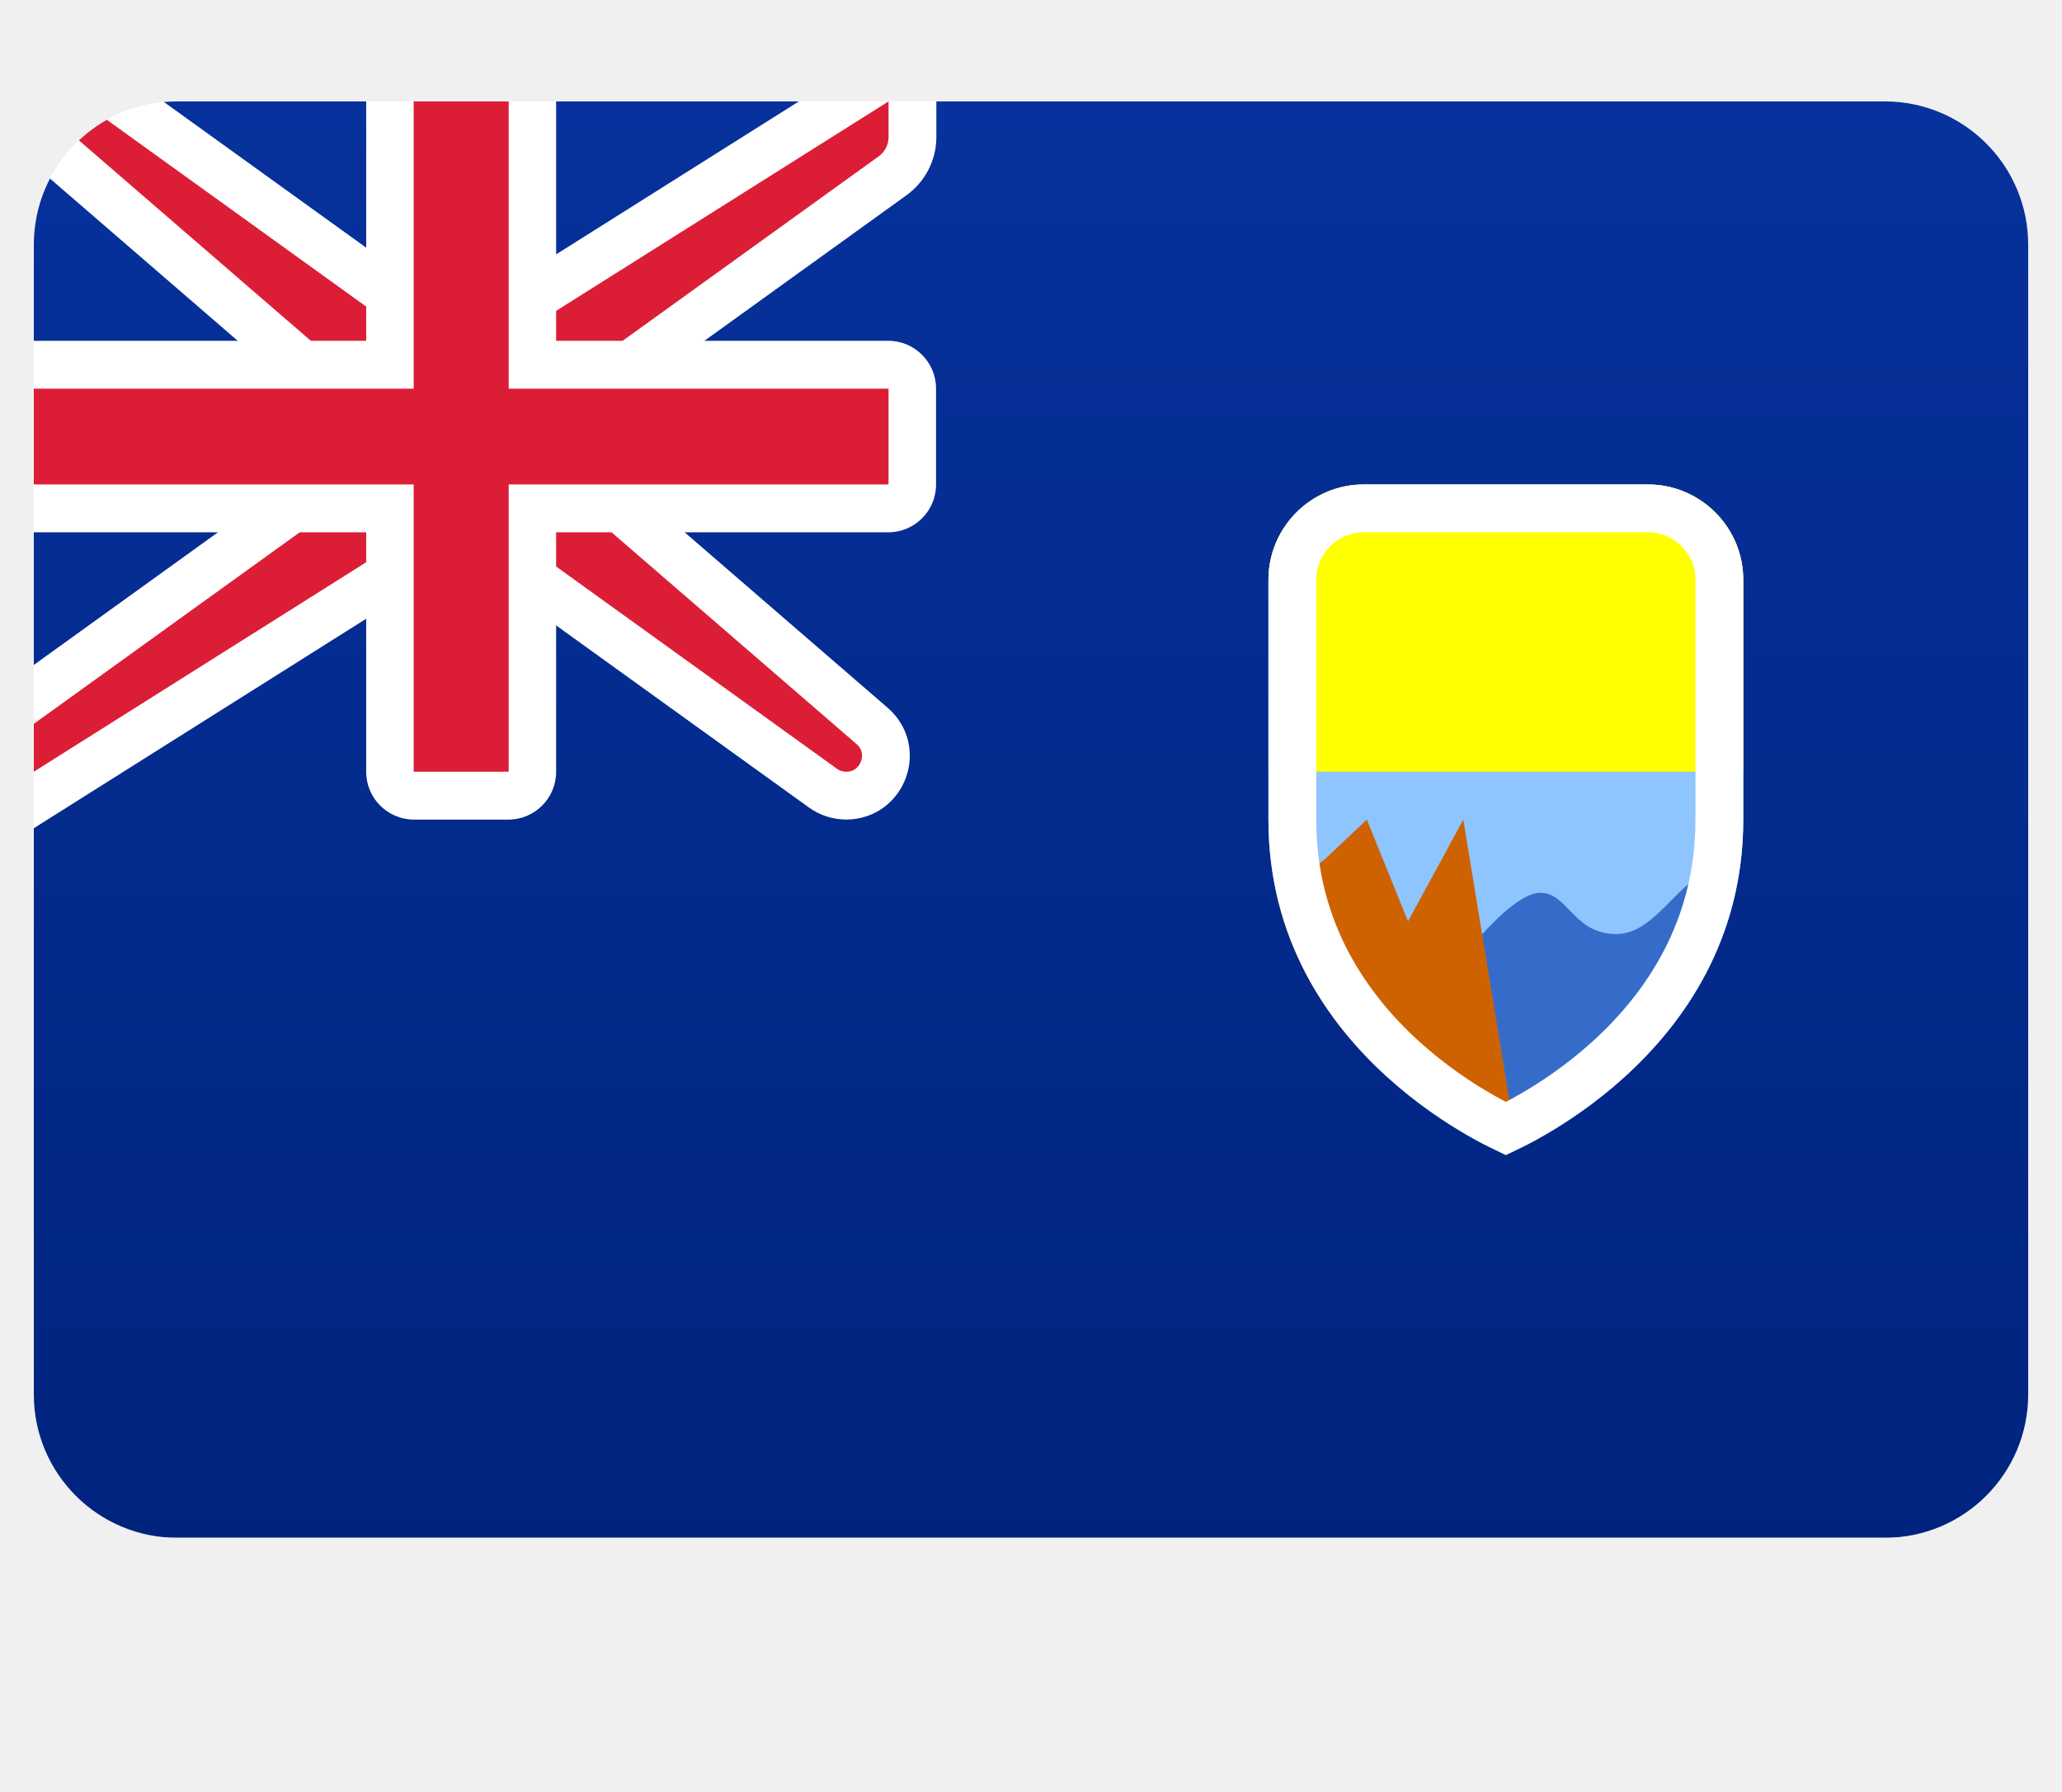
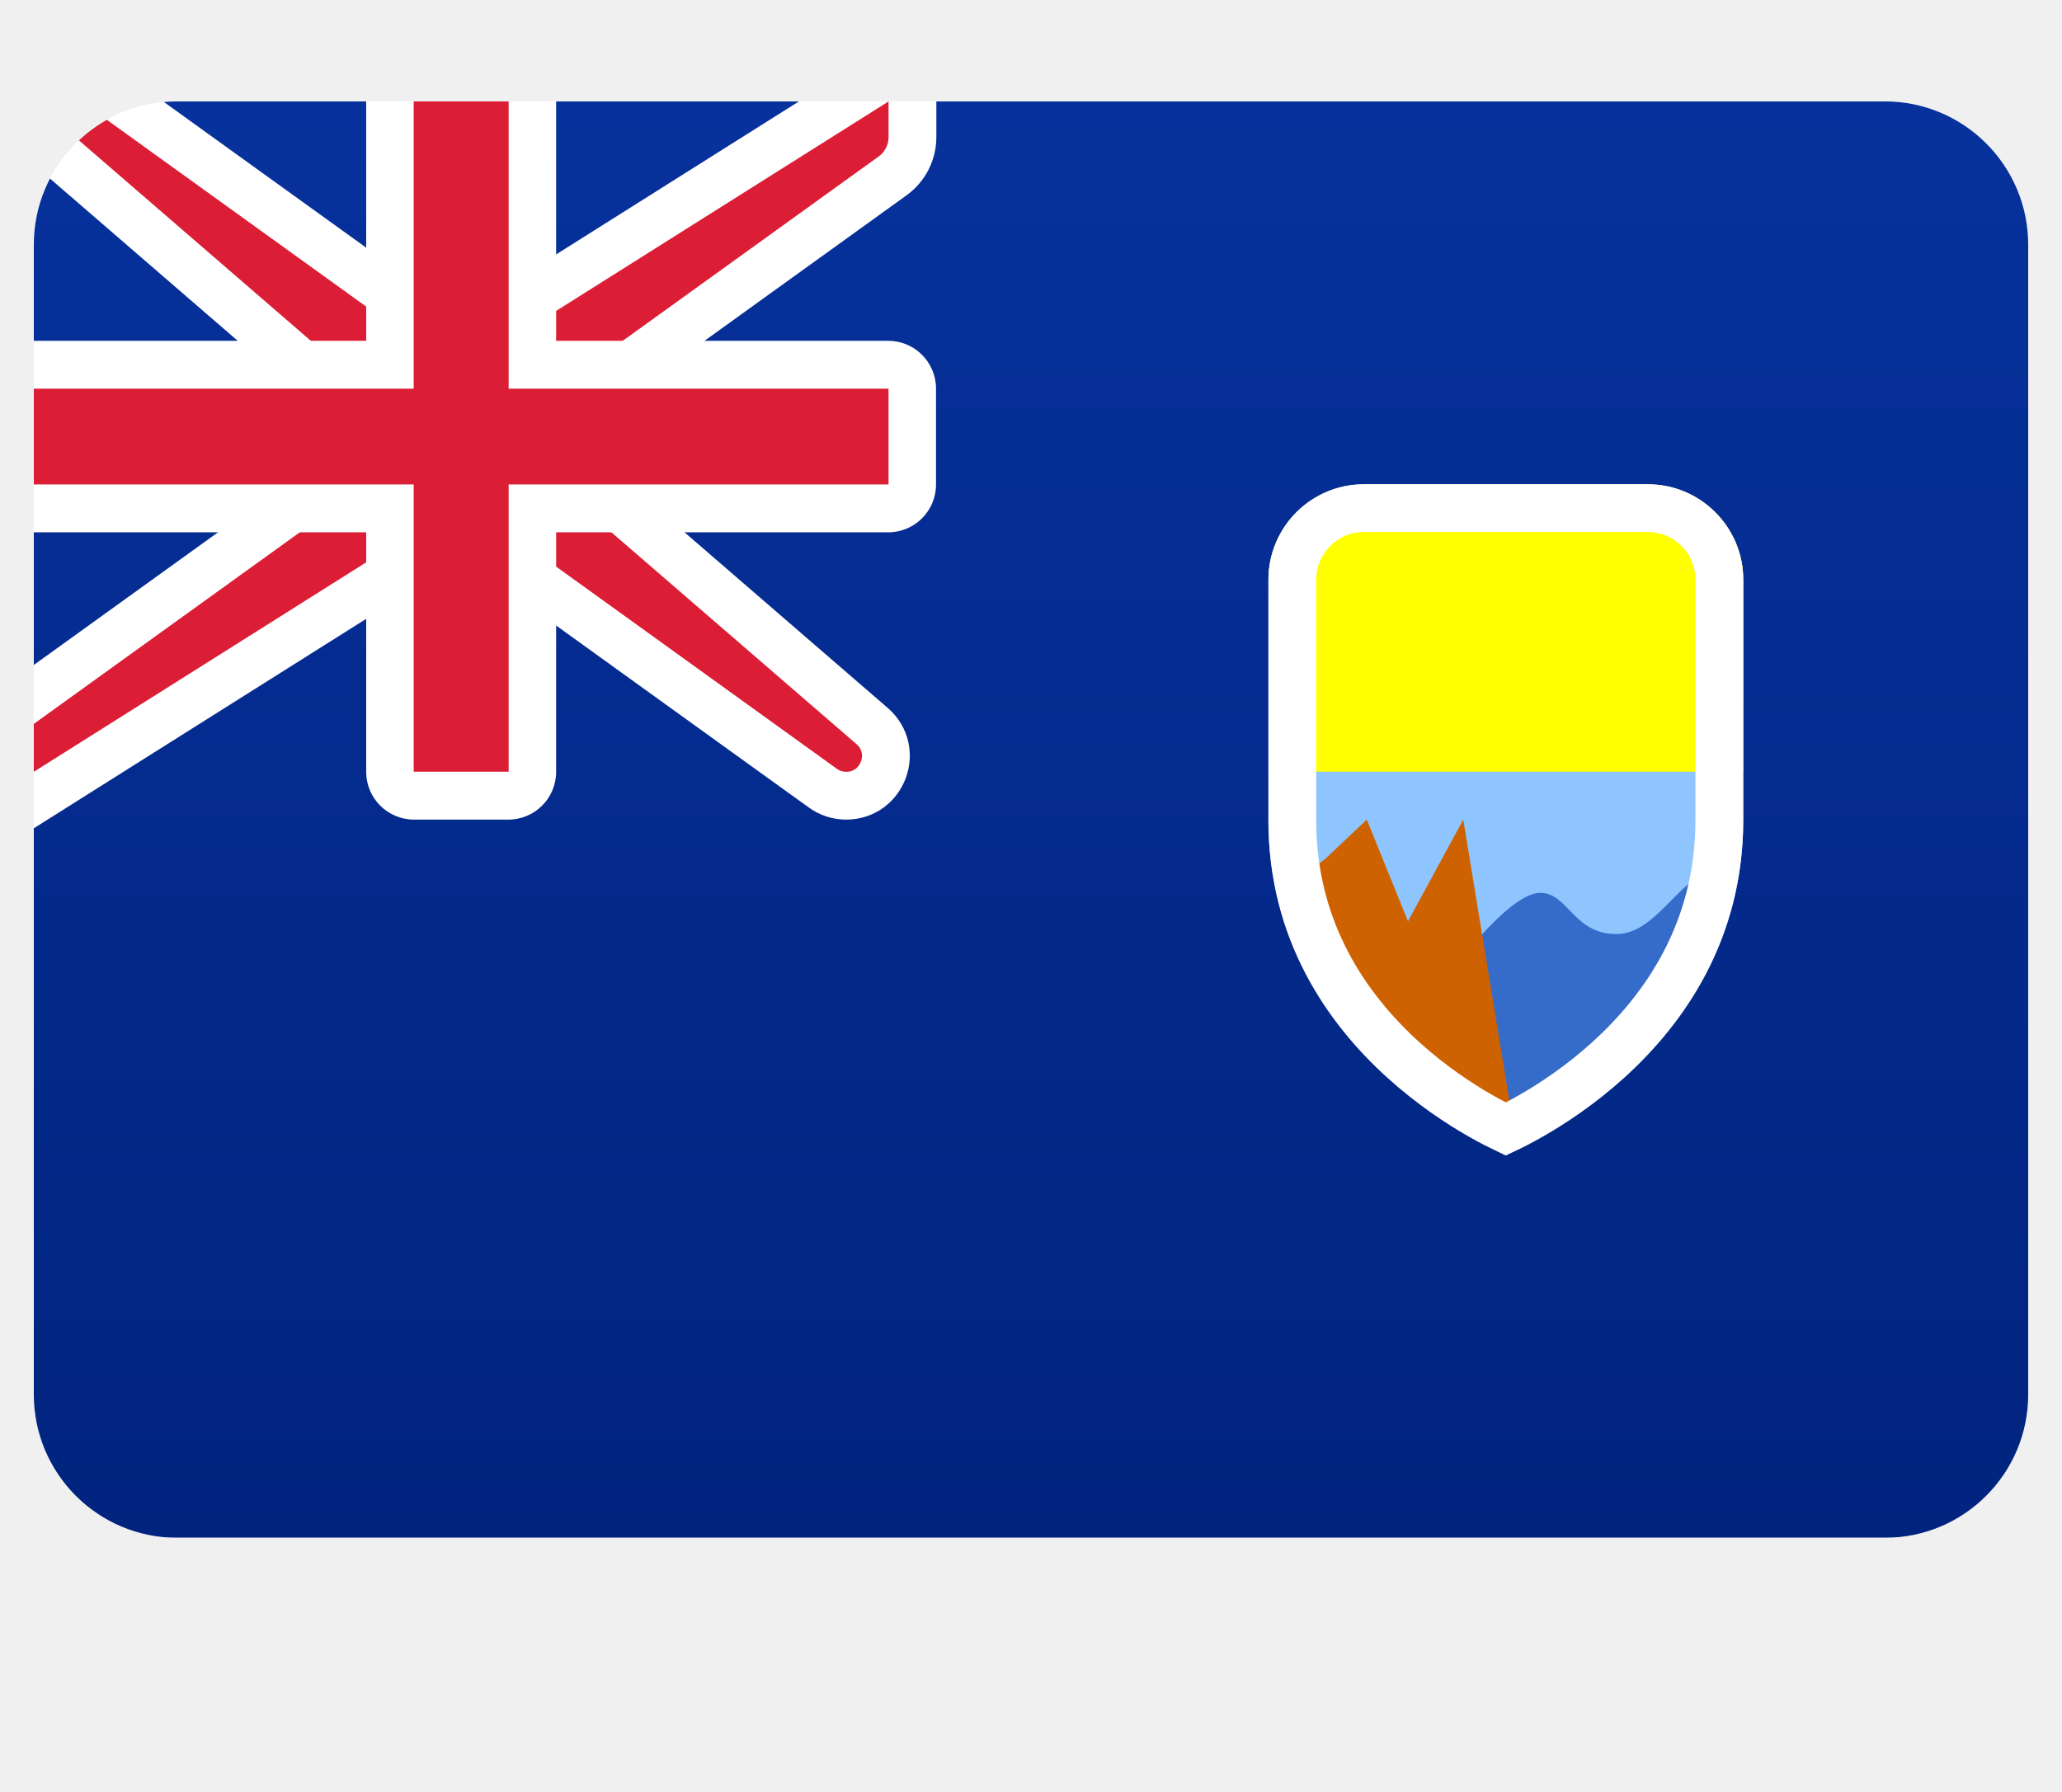
- <svg xmlns="http://www.w3.org/2000/svg" width="61" height="53" viewBox="0 0 61 53" fill="none">
-   <rect x="1" y="3" width="59" height="42.5" rx="4.243" fill="white" />
-   <mask id="mask0" mask-type="alpha" maskUnits="userSpaceOnUse" x="1" y="3" width="59" height="43">
-     <rect x="1" y="3" width="59" height="42.5" rx="4.243" fill="white" />
+ <svg xmlns="http://www.w3.org/2000/svg" fill="none" height="53" viewBox="0 0 61 53" width="61">
+   <linearGradient id="a" gradientUnits="userSpaceOnUse" x1="1" x2="1" y1="3" y2="45.5">
+     <stop offset="0" stop-color="#07319c" />
+     <stop offset="1" stop-color="#00247e" />
+   </linearGradient>
+   <mask id="b" height="43" maskUnits="userSpaceOnUse" width="59" x="1" y="3">
+     <rect fill="#fff" height="42.5" rx="4.243" width="59" x="1" y="3" />
  </mask>
-   <g mask="url(#mask0)">
-     <rect x="1" y="3" width="59" height="42.5" fill="url(#paint0_linear)" />
-     <path fill-rule="evenodd" clip-rule="evenodd" d="M37.524 24.25C37.524 21.924 37.524 19.174 37.524 17.16C37.524 15.598 38.79 14.333 40.352 14.333H48.743C50.305 14.333 51.572 15.598 51.572 17.16C51.572 19.174 51.572 21.924 51.572 24.25C51.572 31.333 44.548 34.167 44.548 34.167C44.548 34.167 37.524 31.333 37.524 24.25Z" fill="#8FC5FF" />
-     <mask id="mask1" mask-type="alpha" maskUnits="userSpaceOnUse" x="37" y="14" width="15" height="21">
-       <path fill-rule="evenodd" clip-rule="evenodd" d="M37.524 24.25C37.524 21.924 37.524 19.174 37.524 17.16C37.524 15.598 38.79 14.333 40.352 14.333H48.743C50.305 14.333 51.572 15.598 51.572 17.16C51.572 19.174 51.572 21.924 51.572 24.25C51.572 31.333 44.548 34.167 44.548 34.167C44.548 34.167 37.524 31.333 37.524 24.25Z" fill="white" />
-     </mask>
-     <g mask="url(#mask1)">
-       <path fill-rule="evenodd" clip-rule="evenodd" d="M43.332 28.253C43.332 28.253 44.738 26.416 45.565 26.416C46.392 26.416 46.544 27.636 47.816 27.636C49.088 27.636 49.759 25.692 50.984 25.692C52.209 25.692 50.984 32.068 50.984 32.068L49.324 33.794L39.607 34.926L43.332 28.253Z" fill="#366CC9" />
-       <path fill-rule="evenodd" clip-rule="evenodd" d="M39.194 25.421L40.435 24.25L41.653 27.258L43.289 24.25L44.696 32.825L42.356 32.345L34.714 28.822L39.194 25.421Z" fill="#CF6200" />
-       <rect x="37.524" y="14.333" width="14.048" height="8.5" fill="#FFFF00" />
+   <mask id="c" height="21" maskUnits="userSpaceOnUse" width="15" x="37" y="14">
+     <path clip-rule="evenodd" d="m37.524 24.25c0-2.326 0-5.076 0-7.09 0-1.562 1.266-2.827 2.829-2.827h8.39c1.562 0 2.829 1.264 2.829 2.827v7.09c0 7.083-7.024 9.917-7.024 9.917s-7.024-2.833-7.024-9.917z" fill="#fff" fill-rule="evenodd" />
+   </mask>
+   <mask height="21" maskUnits="userSpaceOnUse" width="15" x="37" y="14">
+     <path d="m38.231 24.25v-.109-.11-.111-.111-.112-.112-.113-.113-.113-.114-.114-.115-.057-.014-.014-.029-.115-.115-.116-.116-.116-.116-.116-.116-.116-.116-.058-.015-.015-.015-.015-.015-.015-.015-.015-.015-.015-.015-.015-.015-.015-.015-.015-.015-.015-.015-.015-.015-.015-.015-.015-.015-.015-.015-.015-.015-.015-.015-.015-.015-.015-.015-.015-.015-.015-.015-.015-.015-.015-.015-.015-.015-.014-.015-.015-.015-.014-.015-.015-.014-.015-.015-.014-.015-.014-.015-.014-.014-.015-.014-.014-.015-.014-.014-.014-.014-.014-.015-.014-.014-.014-.014-.014-.014-.014-.014-.014-.014-.014-.014-.014-.014-.014-.014-.014-.014-.014-.014-.014-.014-.014-.014-.014-.014-.014-.014-.014-.014-.014-.014-.014-.014-.014-.014-.014-.014-.014-.014-.014-.014-.014-.014-.014-.014-.014-.014-.014-.014-.014-.014-.014-.113-.112-.112-.112-.111-.11-.11-.109-.108-.108-.107-.106-.106-.105-.104-.103-.103-.203-.199-.195-.191c0-1.171.949-2.12 2.121-2.12h8.39c1.172 0 2.121.949 2.121 2.12v.012.012.012.012.012.012.012.012.012.012.012.012.012.012.012.012.012.012.012.012.012.012.012.012.012.012.012.012.012.012.012.012.012.012.012.012.012.012.013.012.012.013.012.013.013.013.013.013.013.013.013.013.013.013.013.013.013.013.013.013.013.013.013.013.013.013.013.013.013.013.013.013.013.013.013.013.013.013.013.013.013.013.013.013.013.013.013.013.013.013.013.013.013.013.013.013.013.013.013.013.013.013.013.013.013.013.013.013.013.013.013.013.013.013.013.013.013.013.013.013.013.013.013.013.013.013.013.014.013.013.014.014.014.013.014.014.014.014.014.014.014.014.014.014.014.014.014.014.014.014.014.014.014.014.014.014.014.014.014.014.014.014.014.014.014.014.014.014.014.014.014.014.014.014.014.014.014.014.014.014.014.014.014.014.014.014.014.014.014.014.014.014.014.014.014.014.014.014.014.014.014.014.014.014.014.014.014.014.014.014.014.014.014.014.014.014.014.014.014.014.014.014.014.014.014.014.014.014.014.014.014.014.014.014.014.014.014.014.014.014.014.014.014.014.014.014.014.014.014.014.014.014.014.015.014.014.014.014.014.015.014.014.015.014.014.015.014.015.014.015.015.014.015.015.014.015.015.015.014.015.015.015.015.015.015.015.015.015.015.015.015.015.015.015.015.015.015.015.015.015.015.015.015.015.015.015.015.015.015.015.015.015.015.015.015.015.015.015.015.015.015.015.015.015.015.015.015.015.015.015.015.015.015.015.015.015.015.015.015.015.015.015.015.015.015.015.015.015.015.015.015.015.015.015.015.015.015.015.015.015.015.015.015.015.015.015.015.015.015.014.015.015.015.015.014.015.015.014.015.015.014.015.014.015.014.015.014.014.015.014.014.015.014.014.014.014.014.014.014.014.014.014.014.014.014.014.014.014.014.014.014.014.014.014.014.014.014.014.014.014.014.014.014.014.014.014.014.014.014.014.014.014.014.014.014.014.014.014.014.014.014.014.014.014.014.014.014.014.014.014.014.014.014.014.014.014.014.014.014.014.014.014.014.014.014.014.014.014.014.014.014.014.014.014.014.014.014.014.014.014.014.014.014.014.014.014.014.014.014.014.014.014.014.014.014.014.014.014.014.014.014.014.014.014.014.014.014.014.014.014.014.014c0 3.281-1.619 5.584-3.28 7.091-.831.754-1.665 1.301-2.29 1.658-.311.178-.569.308-.747.392-.178-.085-.435-.214-.747-.392-.625-.357-1.459-.904-2.29-1.658-1.661-1.507-3.28-3.81-3.28-7.091z" fill="#fff" stroke="#fff" stroke-width="1.414" />
+   </mask>
+   <rect fill="#fff" height="42.5" rx="4.243" width="59" x="1" y="3" />
+   <g mask="url(#b)">
+     <path d="m1 3h59v42.5h-59z" fill="url(#a)" />
+     <path clip-rule="evenodd" d="m37.524 24.25c0-2.326 0-5.076 0-7.09 0-1.562 1.266-2.827 2.829-2.827h8.39c1.562 0 2.829 1.264 2.829 2.827v7.09c0 7.083-7.024 9.917-7.024 9.917s-7.024-2.833-7.024-9.917z" fill="#8fc5ff" fill-rule="evenodd" />
+     <g mask="url(#c)">
+       <path clip-rule="evenodd" d="m43.332 28.253s1.406-1.836 2.233-1.836c.827 0 .979 1.219 2.251 1.219s1.943-1.943 3.168-1.943 0 6.375 0 6.375l-1.66 1.727-9.717 1.132z" fill="#366cc9" fill-rule="evenodd" />
+       <path clip-rule="evenodd" d="m39.194 25.421 1.24-1.171 1.218 3.008 1.636-3.008 1.407 8.575-2.339-.48-7.642-3.524z" fill="#cf6200" fill-rule="evenodd" />
+       <path d="m37.524 14.333h14.048v8.5h-14.048z" fill="#ff0" />
    </g>
-     <path d="M38.231 24.25V24.141V24.031V23.92V23.809V23.698V23.585V23.473V23.36V23.247V23.133V23.019V22.904V22.847V22.833V22.818V22.79V22.675V22.559V22.444V22.328V22.212V22.096V21.98V21.864V21.748V21.632V21.573V21.559V21.544V21.53V21.515V21.501V21.486V21.472V21.457V21.443V21.428V21.414V21.399V21.384V21.37V21.355V21.341V21.326V21.312V21.297V21.283V21.268V21.254V21.239V21.225V21.21V21.196V21.181V21.167V21.152V21.138V21.123V21.109V21.094V21.08V21.065V21.051V21.036V21.022V21.007V20.993V20.978V20.964V20.949V20.935V20.92V20.906V20.891V20.877V20.862V20.848V20.833V20.819V20.804V20.79V20.775V20.761V20.747V20.732V20.718V20.703V20.689V20.674V20.66V20.645V20.631V20.617V20.602V20.588V20.573V20.559V20.544V20.53V20.516V20.501V20.487V20.473V20.458V20.444V20.429V20.415V20.401V20.386V20.372V20.358V20.343V20.329V20.315V20.3V20.286V20.272V20.257V20.243V20.229V20.214V20.2V20.186V20.172V20.157V20.143V20.129V20.114V20.1V20.086V20.072V20.057V20.043V20.029V20.015V20V19.986V19.972V19.958V19.944V19.929V19.915V19.901V19.887V19.873V19.858V19.844V19.83V19.816V19.802V19.788V19.675V19.562V19.451V19.339V19.228V19.118V19.008V18.899V18.79V18.682V18.575V18.468V18.363V18.258V18.153V18.05V17.947V17.745V17.546V17.351V17.16C38.231 15.989 39.18 15.04 40.352 15.04H48.743C49.915 15.04 50.864 15.989 50.864 17.16V17.172V17.184V17.195V17.207V17.219V17.231V17.243V17.255V17.267V17.279V17.291V17.303V17.315V17.327V17.339V17.351V17.363V17.375V17.387V17.399V17.411V17.424V17.436V17.448V17.46V17.472V17.485V17.497V17.509V17.521V17.534V17.546V17.558V17.571V17.583V17.595V17.608V17.62V17.633V17.645V17.657V17.67V17.682V17.695V17.707V17.72V17.732V17.745V17.757V17.77V17.782V17.795V17.808V17.82V17.833V17.846V17.858V17.871V17.884V17.896V17.909V17.922V17.935V17.947V17.96V17.973V17.986V17.999V18.011V18.024V18.037V18.05V18.063V18.076V18.089V18.102V18.114V18.128V18.14V18.153V18.166V18.179V18.192V18.205V18.218V18.232V18.245V18.258V18.271V18.284V18.297V18.31V18.323V18.336V18.349V18.363V18.376V18.389V18.402V18.416V18.429V18.442V18.455V18.468V18.482V18.495V18.508V18.522V18.535V18.548V18.562V18.575V18.588V18.602V18.615V18.628V18.642V18.655V18.669V18.682V18.696V18.709V18.723V18.736V18.75V18.763V18.777V18.79V18.804V18.817V18.831V18.844V18.858V18.872V18.885V18.899V18.912V18.926V18.94V18.953V18.967V18.981V18.994V19.008V19.022V19.035V19.049V19.063V19.076V19.09V19.104V19.118V19.131V19.145V19.159V19.173V19.187V19.201V19.214V19.228V19.242V19.256V19.27V19.284V19.297V19.311V19.325V19.339V19.353V19.367V19.381V19.395V19.409V19.423V19.436V19.451V19.465V19.478V19.492V19.506V19.52V19.534V19.548V19.562V19.576V19.59V19.605V19.619V19.633V19.647V19.661V19.675V19.689V19.703V19.717V19.731V19.745V19.759V19.774V19.788V19.802V19.816V19.83V19.844V19.858V19.873V19.887V19.901V19.915V19.929V19.944V19.958V19.972V19.986V20V20.015V20.029V20.043V20.057V20.072V20.086V20.1V20.114V20.129V20.143V20.157V20.172V20.186V20.2V20.214V20.229V20.243V20.257V20.272V20.286V20.3V20.315V20.329V20.343V20.358V20.372V20.386V20.401V20.415V20.429V20.444V20.458V20.473V20.487V20.501V20.516V20.53V20.544V20.559V20.573V20.588V20.602V20.617V20.631V20.645V20.66V20.674V20.689V20.703V20.718V20.732V20.747V20.761V20.775V20.79V20.804V20.819V20.833V20.848V20.862V20.877V20.891V20.906V20.92V20.935V20.949V20.964V20.978V20.993V21.007V21.022V21.036V21.051V21.065V21.08V21.094V21.109V21.123V21.138V21.152V21.167V21.181V21.196V21.21V21.225V21.239V21.254V21.268V21.283V21.297V21.312V21.326V21.341V21.355V21.37V21.384V21.399V21.414V21.428V21.443V21.457V21.472V21.486V21.501V21.515V21.53V21.544V21.559V21.573V21.588V21.603V21.617V21.632V21.646V21.661V21.675V21.69V21.704V21.719V21.733V21.748V21.762V21.777V21.791V21.806V21.821V21.835V21.85V21.864V21.879V21.893V21.908V21.922V21.937V21.951V21.966V21.98V21.995V22.009V22.024V22.038V22.053V22.067V22.082V22.096V22.111V22.125V22.14V22.154V22.169V22.183V22.198V22.212V22.227V22.241V22.256V22.27V22.285V22.299V22.314V22.328V22.343V22.357V22.372V22.386V22.401V22.415V22.43V22.444V22.458V22.473V22.487V22.502V22.516V22.531V22.545V22.559V22.574V22.588V22.603V22.617V22.631V22.646V22.66V22.675V22.689V22.703V22.718V22.732V22.747V22.761V22.775V22.79V22.804V22.818V22.833V22.847V22.861V22.876V22.89V22.904V22.919V22.933V22.947V22.962V22.976V22.99V23.005V23.019V23.033V23.047V23.062V23.076V23.09V23.105V23.119V23.133V23.147V23.161V23.176V23.19V23.204V23.218V23.233V23.247V23.261V23.275V23.289V23.303V23.318V23.332V23.346V23.36V23.374V23.388V23.402V23.417V23.431V23.445V23.459V23.473V23.487V23.501V23.515V23.529V23.543V23.557V23.572V23.585V23.599V23.613V23.628V23.642V23.656V23.67V23.684V23.698V23.712V23.726V23.739V23.753V23.767V23.781V23.795V23.809V23.823V23.837V23.851V23.865V23.879V23.892V23.906V23.92V23.934V23.948V23.962V23.976V23.989V24.003V24.017V24.031V24.044V24.058V24.072V24.086V24.099V24.113V24.127V24.141V24.154V24.168V24.182V24.195V24.209V24.223V24.236V24.25C50.864 27.531 49.245 29.834 47.584 31.341C46.753 32.095 45.92 32.642 45.294 32.999C44.983 33.177 44.726 33.307 44.548 33.392C44.37 33.307 44.112 33.177 43.801 32.999C43.176 32.642 42.342 32.095 41.511 31.341C39.85 29.834 38.231 27.531 38.231 24.25Z" stroke="white" stroke-width="1.414" />
-     <mask id="mask2" mask-type="alpha" maskUnits="userSpaceOnUse" x="37" y="14" width="15" height="21">
-       <path d="M38.231 24.25V24.141V24.031V23.92V23.809V23.698V23.585V23.473V23.36V23.247V23.133V23.019V22.904V22.847V22.833V22.818V22.79V22.675V22.559V22.444V22.328V22.212V22.096V21.98V21.864V21.748V21.632V21.573V21.559V21.544V21.53V21.515V21.501V21.486V21.472V21.457V21.443V21.428V21.414V21.399V21.384V21.37V21.355V21.341V21.326V21.312V21.297V21.283V21.268V21.254V21.239V21.225V21.21V21.196V21.181V21.167V21.152V21.138V21.123V21.109V21.094V21.08V21.065V21.051V21.036V21.022V21.007V20.993V20.978V20.964V20.949V20.935V20.92V20.906V20.891V20.877V20.862V20.848V20.833V20.819V20.804V20.79V20.775V20.761V20.747V20.732V20.718V20.703V20.689V20.674V20.66V20.645V20.631V20.617V20.602V20.588V20.573V20.559V20.544V20.53V20.516V20.501V20.487V20.473V20.458V20.444V20.429V20.415V20.401V20.386V20.372V20.358V20.343V20.329V20.315V20.3V20.286V20.272V20.257V20.243V20.229V20.214V20.2V20.186V20.172V20.157V20.143V20.129V20.114V20.1V20.086V20.072V20.057V20.043V20.029V20.015V20V19.986V19.972V19.958V19.944V19.929V19.915V19.901V19.887V19.873V19.858V19.844V19.83V19.816V19.802V19.788V19.675V19.562V19.451V19.339V19.228V19.118V19.008V18.899V18.79V18.682V18.575V18.468V18.363V18.258V18.153V18.05V17.947V17.745V17.546V17.351V17.16C38.231 15.989 39.18 15.04 40.352 15.04H48.743C49.915 15.04 50.864 15.989 50.864 17.16V17.172V17.184V17.195V17.207V17.219V17.231V17.243V17.255V17.267V17.279V17.291V17.303V17.315V17.327V17.339V17.351V17.363V17.375V17.387V17.399V17.411V17.424V17.436V17.448V17.46V17.472V17.485V17.497V17.509V17.521V17.534V17.546V17.558V17.571V17.583V17.595V17.608V17.62V17.633V17.645V17.657V17.67V17.682V17.695V17.707V17.72V17.732V17.745V17.757V17.77V17.782V17.795V17.808V17.82V17.833V17.846V17.858V17.871V17.884V17.896V17.909V17.922V17.935V17.947V17.96V17.973V17.986V17.999V18.011V18.024V18.037V18.05V18.063V18.076V18.089V18.102V18.114V18.128V18.14V18.153V18.166V18.179V18.192V18.205V18.218V18.232V18.245V18.258V18.271V18.284V18.297V18.31V18.323V18.336V18.349V18.363V18.376V18.389V18.402V18.416V18.429V18.442V18.455V18.468V18.482V18.495V18.508V18.522V18.535V18.548V18.562V18.575V18.588V18.602V18.615V18.628V18.642V18.655V18.669V18.682V18.696V18.709V18.723V18.736V18.75V18.763V18.777V18.79V18.804V18.817V18.831V18.844V18.858V18.872V18.885V18.899V18.912V18.926V18.94V18.953V18.967V18.981V18.994V19.008V19.022V19.035V19.049V19.063V19.076V19.09V19.104V19.118V19.131V19.145V19.159V19.173V19.187V19.201V19.214V19.228V19.242V19.256V19.27V19.284V19.297V19.311V19.325V19.339V19.353V19.367V19.381V19.395V19.409V19.423V19.436V19.451V19.465V19.478V19.492V19.506V19.52V19.534V19.548V19.562V19.576V19.59V19.605V19.619V19.633V19.647V19.661V19.675V19.689V19.703V19.717V19.731V19.745V19.759V19.774V19.788V19.802V19.816V19.83V19.844V19.858V19.873V19.887V19.901V19.915V19.929V19.944V19.958V19.972V19.986V20V20.015V20.029V20.043V20.057V20.072V20.086V20.1V20.114V20.129V20.143V20.157V20.172V20.186V20.2V20.214V20.229V20.243V20.257V20.272V20.286V20.3V20.315V20.329V20.343V20.358V20.372V20.386V20.401V20.415V20.429V20.444V20.458V20.473V20.487V20.501V20.516V20.53V20.544V20.559V20.573V20.588V20.602V20.617V20.631V20.645V20.66V20.674V20.689V20.703V20.718V20.732V20.747V20.761V20.775V20.79V20.804V20.819V20.833V20.848V20.862V20.877V20.891V20.906V20.92V20.935V20.949V20.964V20.978V20.993V21.007V21.022V21.036V21.051V21.065V21.08V21.094V21.109V21.123V21.138V21.152V21.167V21.181V21.196V21.21V21.225V21.239V21.254V21.268V21.283V21.297V21.312V21.326V21.341V21.355V21.37V21.384V21.399V21.414V21.428V21.443V21.457V21.472V21.486V21.501V21.515V21.53V21.544V21.559V21.573V21.588V21.603V21.617V21.632V21.646V21.661V21.675V21.69V21.704V21.719V21.733V21.748V21.762V21.777V21.791V21.806V21.821V21.835V21.85V21.864V21.879V21.893V21.908V21.922V21.937V21.951V21.966V21.98V21.995V22.009V22.024V22.038V22.053V22.067V22.082V22.096V22.111V22.125V22.14V22.154V22.169V22.183V22.198V22.212V22.227V22.241V22.256V22.27V22.285V22.299V22.314V22.328V22.343V22.357V22.372V22.386V22.401V22.415V22.43V22.444V22.458V22.473V22.487V22.502V22.516V22.531V22.545V22.559V22.574V22.588V22.603V22.617V22.631V22.646V22.66V22.675V22.689V22.703V22.718V22.732V22.747V22.761V22.775V22.79V22.804V22.818V22.833V22.847V22.861V22.876V22.89V22.904V22.919V22.933V22.947V22.962V22.976V22.99V23.005V23.019V23.033V23.047V23.062V23.076V23.09V23.105V23.119V23.133V23.147V23.161V23.176V23.19V23.204V23.218V23.233V23.247V23.261V23.275V23.289V23.303V23.318V23.332V23.346V23.36V23.374V23.388V23.402V23.417V23.431V23.445V23.459V23.473V23.487V23.501V23.515V23.529V23.543V23.557V23.572V23.585V23.599V23.613V23.628V23.642V23.656V23.67V23.684V23.698V23.712V23.726V23.739V23.753V23.767V23.781V23.795V23.809V23.823V23.837V23.851V23.865V23.879V23.892V23.906V23.92V23.934V23.948V23.962V23.976V23.989V24.003V24.017V24.031V24.044V24.058V24.072V24.086V24.099V24.113V24.127V24.141V24.154V24.168V24.182V24.195V24.209V24.223V24.236V24.25C50.864 27.531 49.245 29.834 47.584 31.341C46.753 32.095 45.92 32.642 45.294 32.999C44.983 33.177 44.726 33.307 44.548 33.392C44.37 33.307 44.112 33.177 43.801 32.999C43.176 32.642 42.342 32.095 41.511 31.341C39.85 29.834 38.231 27.531 38.231 24.25Z" fill="white" stroke="white" stroke-width="1.414" />
-     </mask>
-     <g mask="url(#mask2)">
- </g>
-     <path d="M1 2.293H-0.899L0.538 3.535L10.126 11.823V13.971L0.587 20.843L0.293 21.055V21.417V22.833V24.115L1.377 23.432L12.442 16.457H14.819L24.345 23.319C24.545 23.463 24.785 23.541 25.032 23.541C26.119 23.541 26.622 22.189 25.799 21.478L17.16 14.01V11.862L26.405 5.202C26.774 4.936 26.993 4.509 26.993 4.055V3V1.718L25.909 2.402L14.843 9.376H12.466L2.818 2.426L2.633 2.293H2.405H1Z" fill="#DB1E36" stroke="white" stroke-width="1.414" />
-     <path fill-rule="evenodd" clip-rule="evenodd" d="M1 10.083V15.75H10.833V22.836C10.833 23.617 11.466 24.25 12.248 24.25H15.038C15.819 24.25 16.452 23.617 16.452 22.836V15.75H26.276C27.057 15.75 27.691 15.117 27.691 14.336V11.498C27.691 10.716 27.057 10.083 26.276 10.083H16.452V3H10.833V10.083H1Z" fill="white" />
-     <path fill-rule="evenodd" clip-rule="evenodd" d="M1 11.5H12.238V10.083V3H15.048V10.083V11.5H26.286V14.333H15.048V15.75V22.833H12.238V15.75V14.333H1V11.5Z" fill="#DB1E36" />
+     <path d="m38.231 24.25v-.109-.11-.111-.111-.112-.112-.113-.113-.113-.114-.114-.115-.057-.014-.014-.029-.115-.115-.116-.116-.116-.116-.116-.116-.116-.116-.058-.015-.015-.015-.015-.015-.015-.015-.015-.015-.015-.015-.015-.015-.015-.015-.015-.015-.015-.015-.015-.015-.015-.015-.015-.015-.015-.015-.015-.015-.015-.015-.015-.015-.015-.015-.015-.015-.015-.015-.015-.015-.015-.015-.015-.015-.014-.015-.015-.015-.014-.015-.015-.014-.015-.015-.014-.015-.014-.015-.014-.014-.015-.014-.014-.015-.014-.014-.014-.014-.014-.015-.014-.014-.014-.014-.014-.014-.014-.014-.014-.014-.014-.014-.014-.014-.014-.014-.014-.014-.014-.014-.014-.014-.014-.014-.014-.014-.014-.014-.014-.014-.014-.014-.014-.014-.014-.014-.014-.014-.014-.014-.014-.014-.014-.014-.014-.014-.014-.014-.014-.014-.014-.014-.014-.113-.112-.112-.112-.111-.11-.11-.109-.108-.108-.107-.106-.106-.105-.104-.103-.103-.203-.199-.195-.191c0-1.171.949-2.12 2.121-2.12h8.39c1.172 0 2.121.949 2.121 2.12v.012.012.012.012.012.012.012.012.012.012.012.012.012.012.012.012.012.012.012.012.012.012.012.012.012.012.012.012.012.012.012.012.012.012.012.012.012.012.013.012.012.013.012.013.013.013.013.013.013.013.013.013.013.013.013.013.013.013.013.013.013.013.013.013.013.013.013.013.013.013.013.013.013.013.013.013.013.013.013.013.013.013.013.013.013.013.013.013.013.013.013.013.013.013.013.013.013.013.013.013.013.013.013.013.013.013.013.013.013.013.013.013.013.013.013.013.013.013.013.013.013.013.013.013.013.013.013.014.013.013.014.014.014.013.014.014.014.014.014.014.014.014.014.014.014.014.014.014.014.014.014.014.014.014.014.014.014.014.014.014.014.014.014.014.014.014.014.014.014.014.014.014.014.014.014.014.014.014.014.014.014.014.014.014.014.014.014.014.014.014.014.014.014.014.014.014.014.014.014.014.014.014.014.014.014.014.014.014.014.014.014.014.014.014.014.014.014.014.014.014.014.014.014.014.014.014.014.014.014.014.014.014.014.014.014.014.014.014.014.014.014.014.014.014.014.014.014.014.014.014.014.014.014.015.014.014.014.014.014.015.014.014.015.014.014.015.014.015.014.015.015.014.015.015.014.015.015.015.014.015.015.015.015.015.015.015.015.015.015.015.015.015.015.015.015.015.015.015.015.015.015.015.015.015.015.015.015.015.015.015.015.015.015.015.015.015.015.015.015.015.015.015.015.015.015.015.015.015.015.015.015.015.015.015.015.015.015.015.015.015.015.015.015.015.015.015.015.015.015.015.015.015.015.015.015.015.015.015.015.015.015.015.015.015.015.015.015.015.015.014.015.015.015.015.014.015.015.014.015.015.014.015.014.015.014.015.014.014.015.014.014.015.014.014.014.014.014.014.014.014.014.014.014.014.014.014.014.014.014.014.014.014.014.014.014.014.014.014.014.014.014.014.014.014.014.014.014.014.014.014.014.014.014.014.014.014.014.014.014.014.014.014.014.014.014.014.014.014.014.014.014.014.014.014.014.014.014.014.014.014.014.014.014.014.014.014.014.014.014.014.014.014.014.014.014.014.014.014.014.014.014.014.014.014.014.014.014.014.014.014.014.014.014.014.014.014.014.014.014.014.014.014.014.014.014.014.014.014.014.014.014.014c0 3.281-1.619 5.584-3.28 7.091-.831.754-1.665 1.301-2.29 1.658-.311.178-.569.308-.747.392-.178-.085-.435-.214-.747-.392-.625-.357-1.459-.904-2.29-1.658-1.661-1.507-3.28-3.81-3.28-7.091z" stroke="#fff" stroke-width="1.414" />
+     <path d="m1 2.293h-1.899l1.437 1.242 9.589 8.289v2.148l-9.54 6.872-.294.212v.362 1.417 1.282l1.084-.683 11.065-6.974h2.377l9.526 6.862c.2.144.44.221.686.221 1.088 0 1.591-1.351.768-2.062l-8.64-7.468v-2.148l9.246-6.66c.369-.266.588-.693.588-1.148v-1.055-1.282l-1.084.683-11.065 6.974h-2.377l-9.648-6.95-.185-.133h-.228z" fill="#db1e36" stroke="#fff" stroke-width="1.414" />
+     <g clip-rule="evenodd" fill-rule="evenodd">
+       <path d="m1 10.083v5.667h9.833v7.086c0 .781.633 1.414 1.414 1.414h2.791c.781 0 1.414-.633 1.414-1.414v-7.086h9.824c.781 0 1.414-.633 1.414-1.414v-2.838c0-.781-.633-1.414-1.414-1.414h-9.824v-7.083h-5.619v7.083z" fill="#fff" />
+       <path d="m1 11.5h11.238v-1.417-7.083h2.809v7.083 1.417h11.238v2.833h-11.238v1.417 7.083h-2.809v-7.083-1.417h-11.238z" fill="#db1e36" />
+     </g>
  </g>
-   <defs>
-     <linearGradient id="paint0_linear" x1="1" y1="3" x2="1" y2="45.5" gradientUnits="userSpaceOnUse">
-       <stop stop-color="#07319C" />
-       <stop offset="1" stop-color="#00247E" />
-     </linearGradient>
-   </defs>
</svg>
